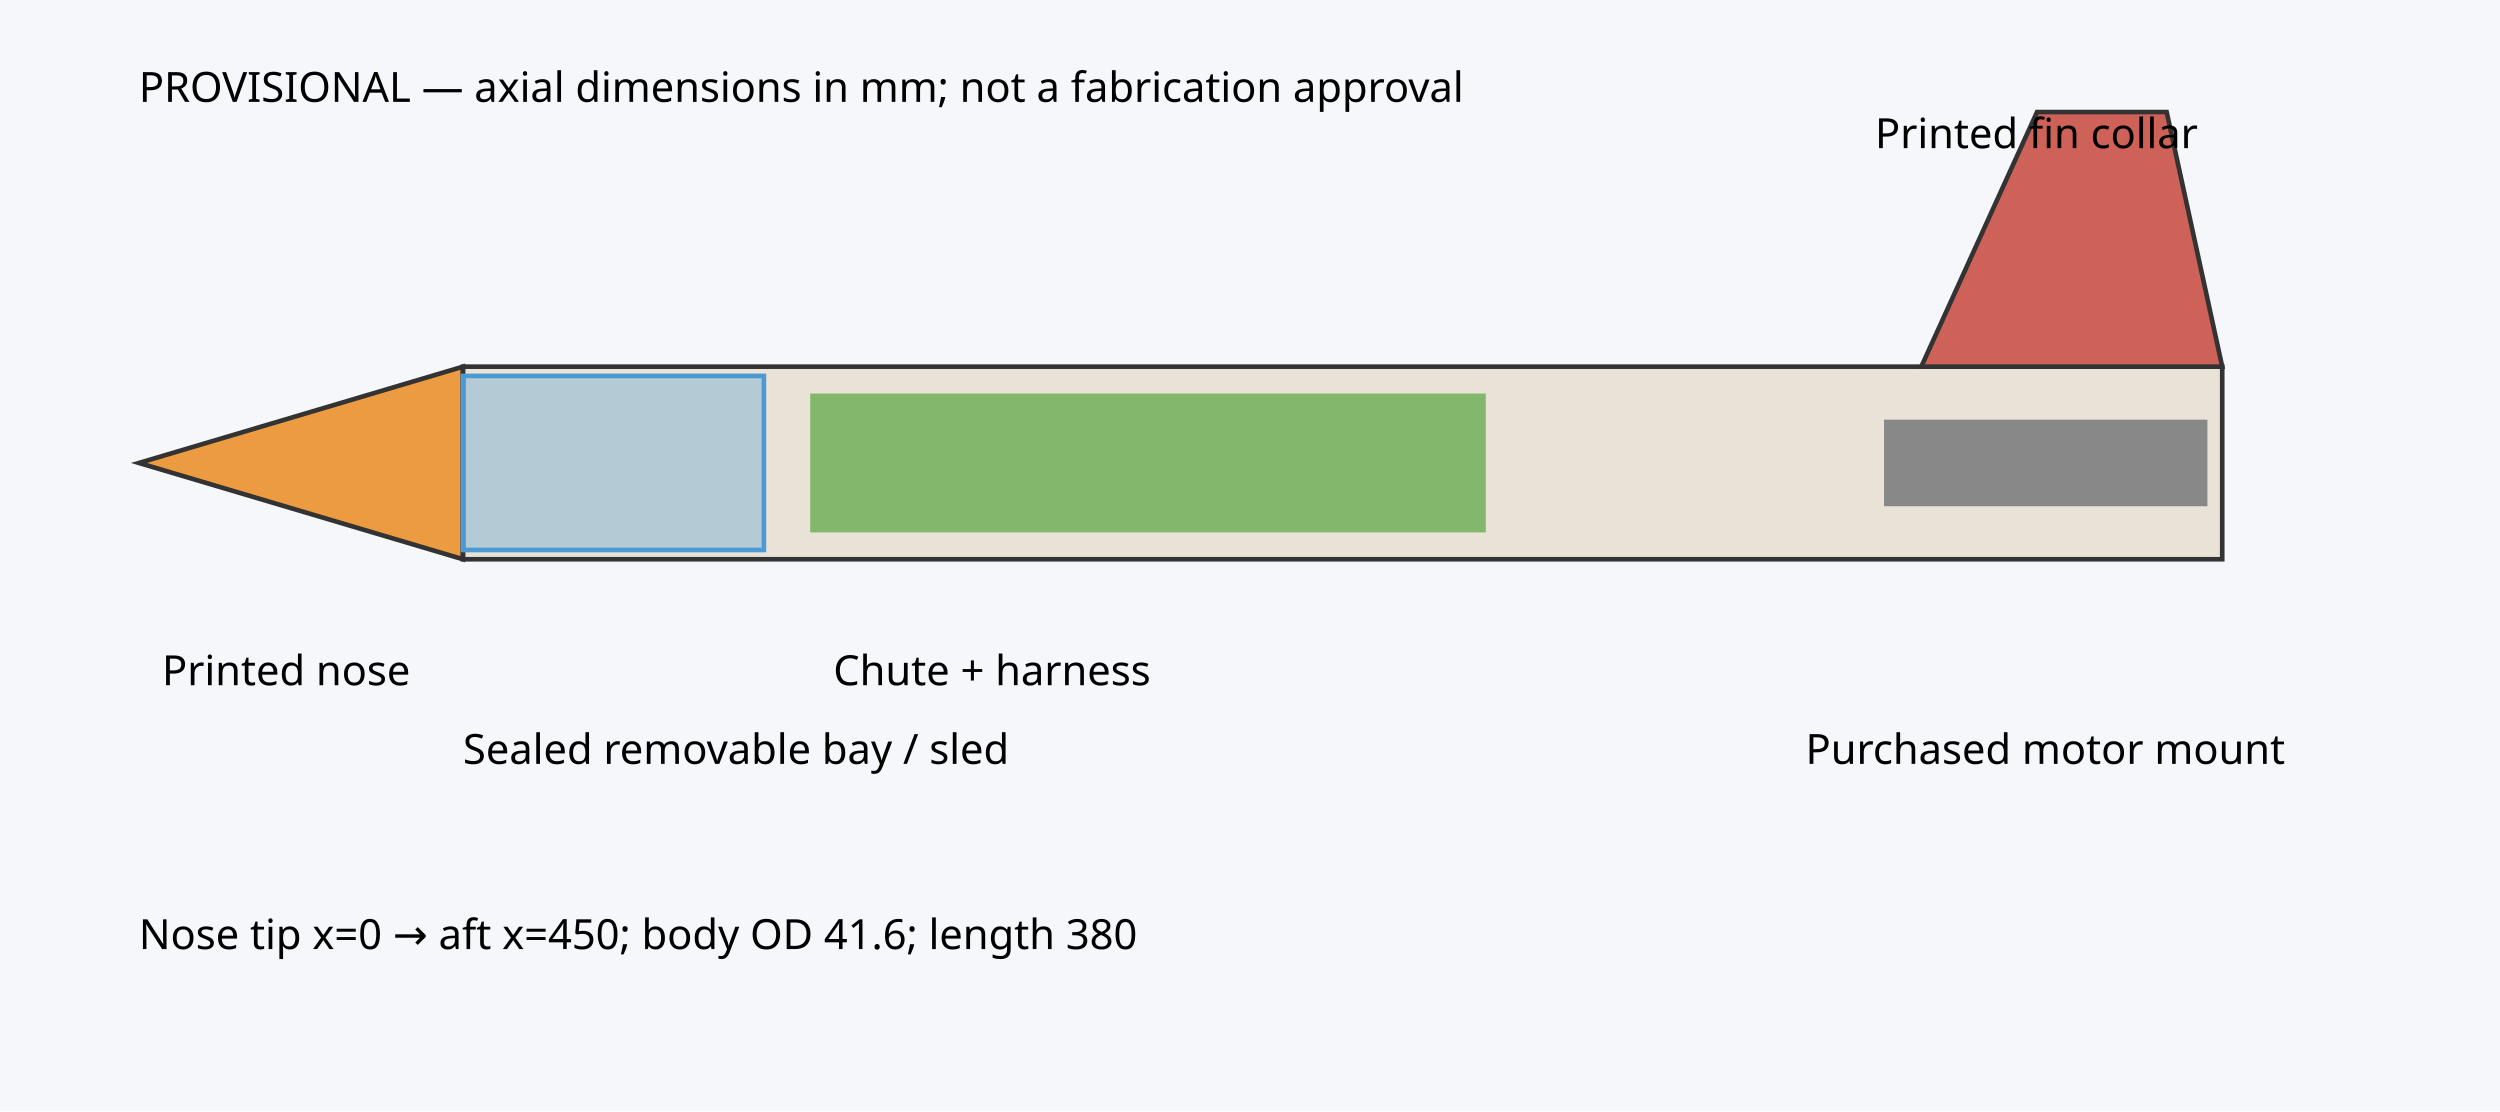
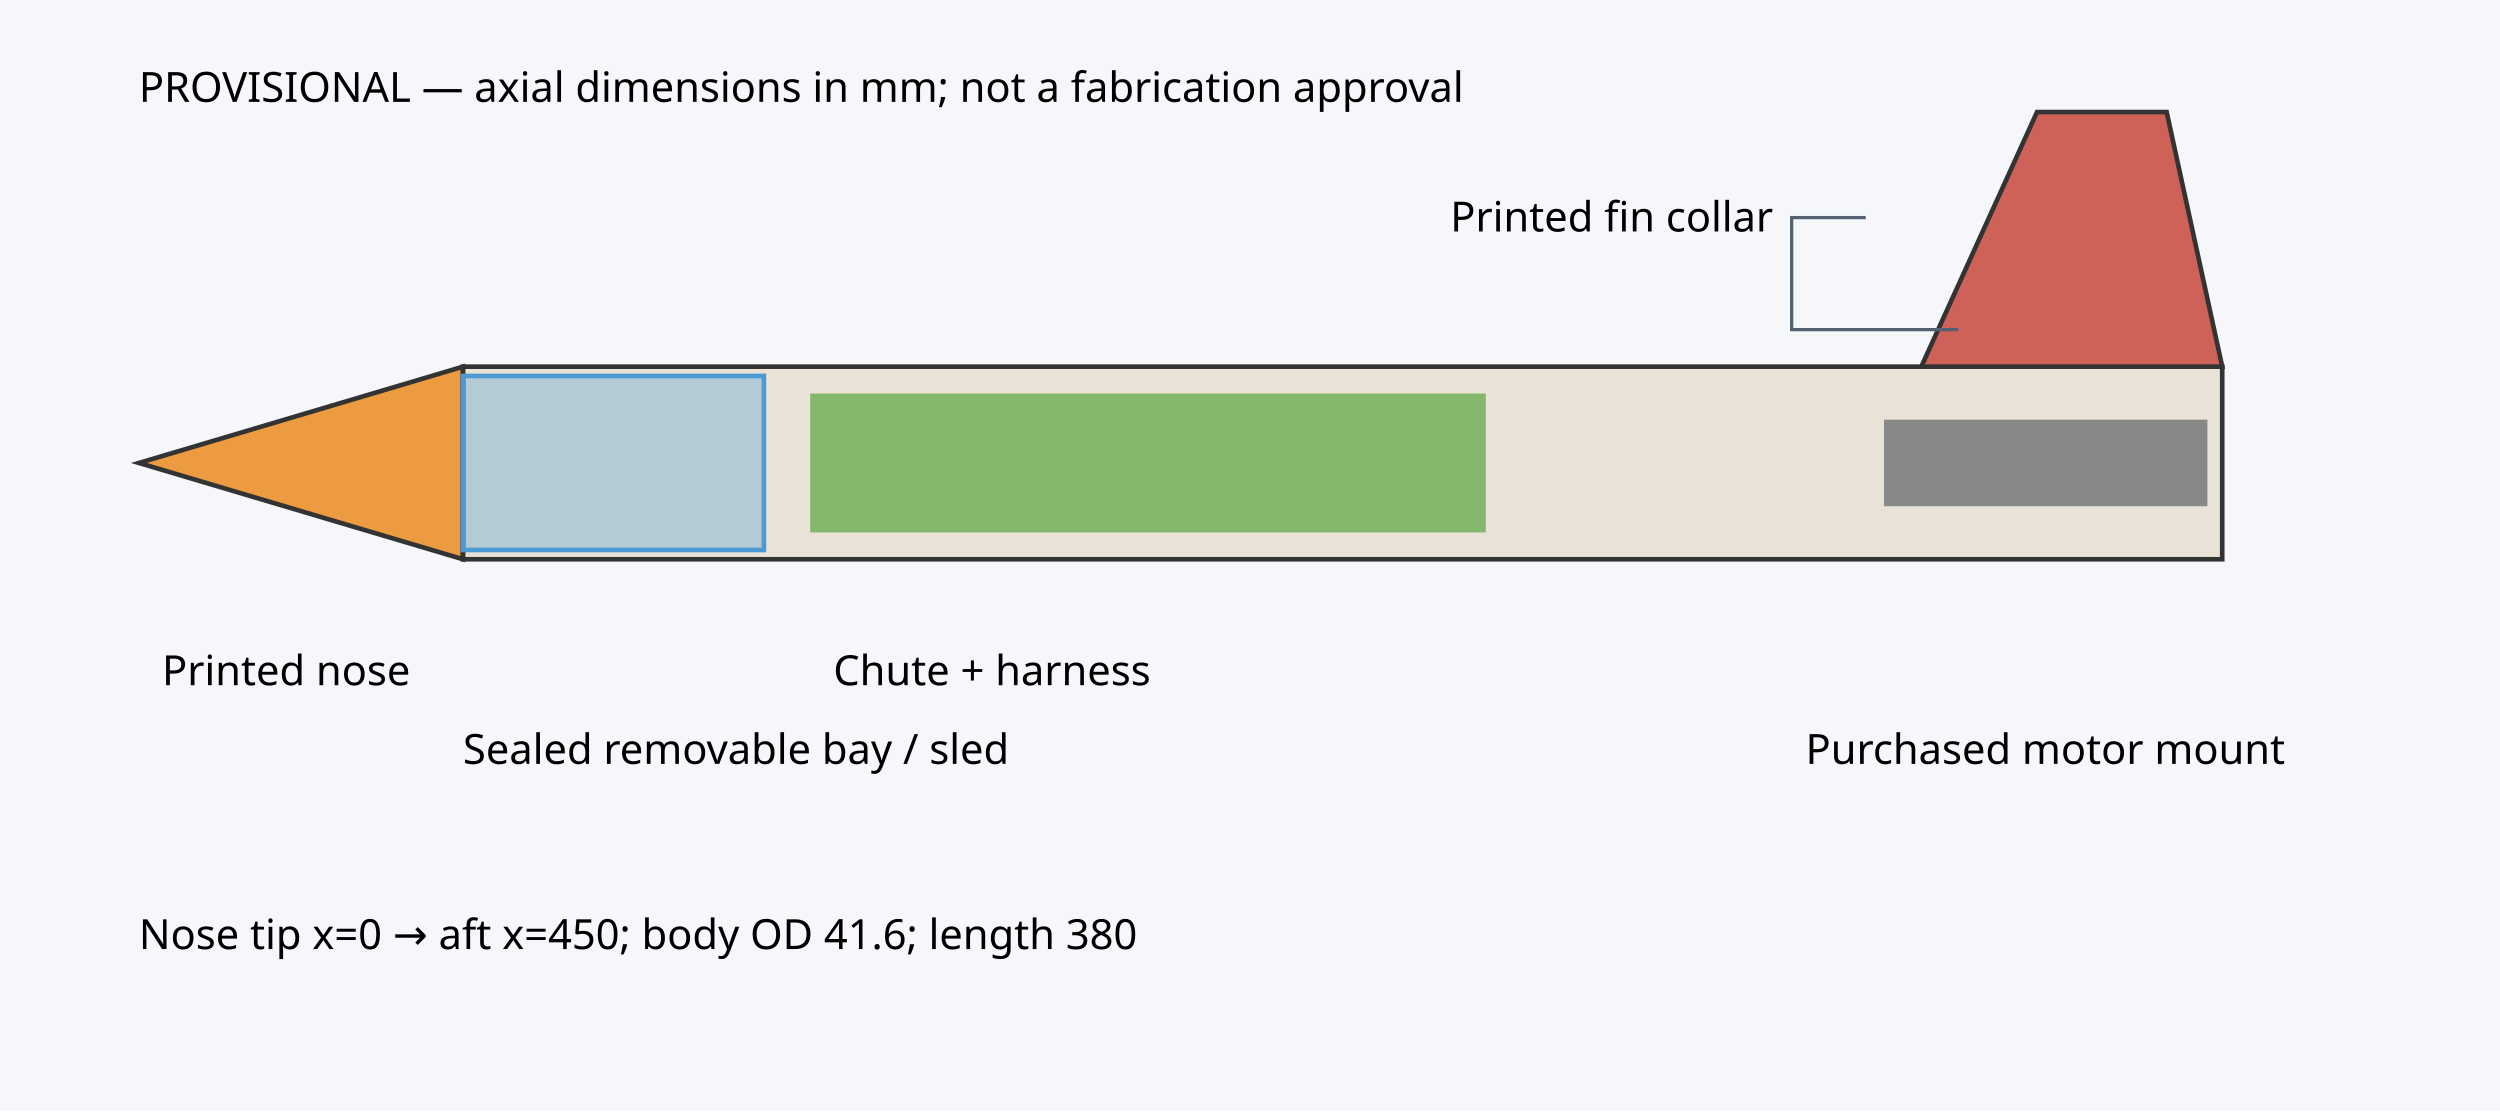
<svg xmlns="http://www.w3.org/2000/svg" viewBox="-30 -100 540.0 240">
  <style>text{font:9px sans-serif} .label{fill:#152238}</style>
  <rect x="-30" y="-100" width="540.0" height="240" fill="#f5f7fa" />
  <path d="M0 0 L70.0 -20.8 L70.0 20.8 Z" fill="#ed9b40" stroke="#333" />
  <rect x="70.0" y="-20.8" width="380.0" height="41.6" fill="#d4bd95" fill-opacity="0.35" stroke="#333" />
  <rect x="70.0" y="-18.8" width="65.0" height="37.6" fill="#4c9ad455" stroke="#4c9ad4" />
  <rect x="145.0" y="-15" width="145.931" height="30" fill="#83b86c" />
  <rect x="376.95" y="-9.35" width="69.85" height="18.7" fill="#888" />
  <path d="M385.0 -20.8 L410.0 -75.8 L438.0 -75.8 L450.0 -20.8 Z" fill="#ce6258" stroke="#333" />
  <text x="0" y="-78">PROVISIONAL — axial dimensions in mm; not a fabrication approval</text>
  <text x="5" y="48">Printed nose</text>
  <text x="70.0" y="65">Sealed removable bay / sled</text>
  <text x="150.0" y="48">Chute + harness</text>
-   <text x="375.0" y="-68">Printed fin collar</text>
+   <path d="M373 -53 H357 V-28.8 H393" fill="none" stroke="#526070" stroke-width="0.7" />
+   <text x="353" y="-50" text-anchor="end">Printed fin collar</text>
  <text x="360.0" y="65">Purchased motor mount</text>
  <text x="0" y="105">Nose tip x=0 → aft x=450; body OD 41.6; length 380</text>
</svg>
